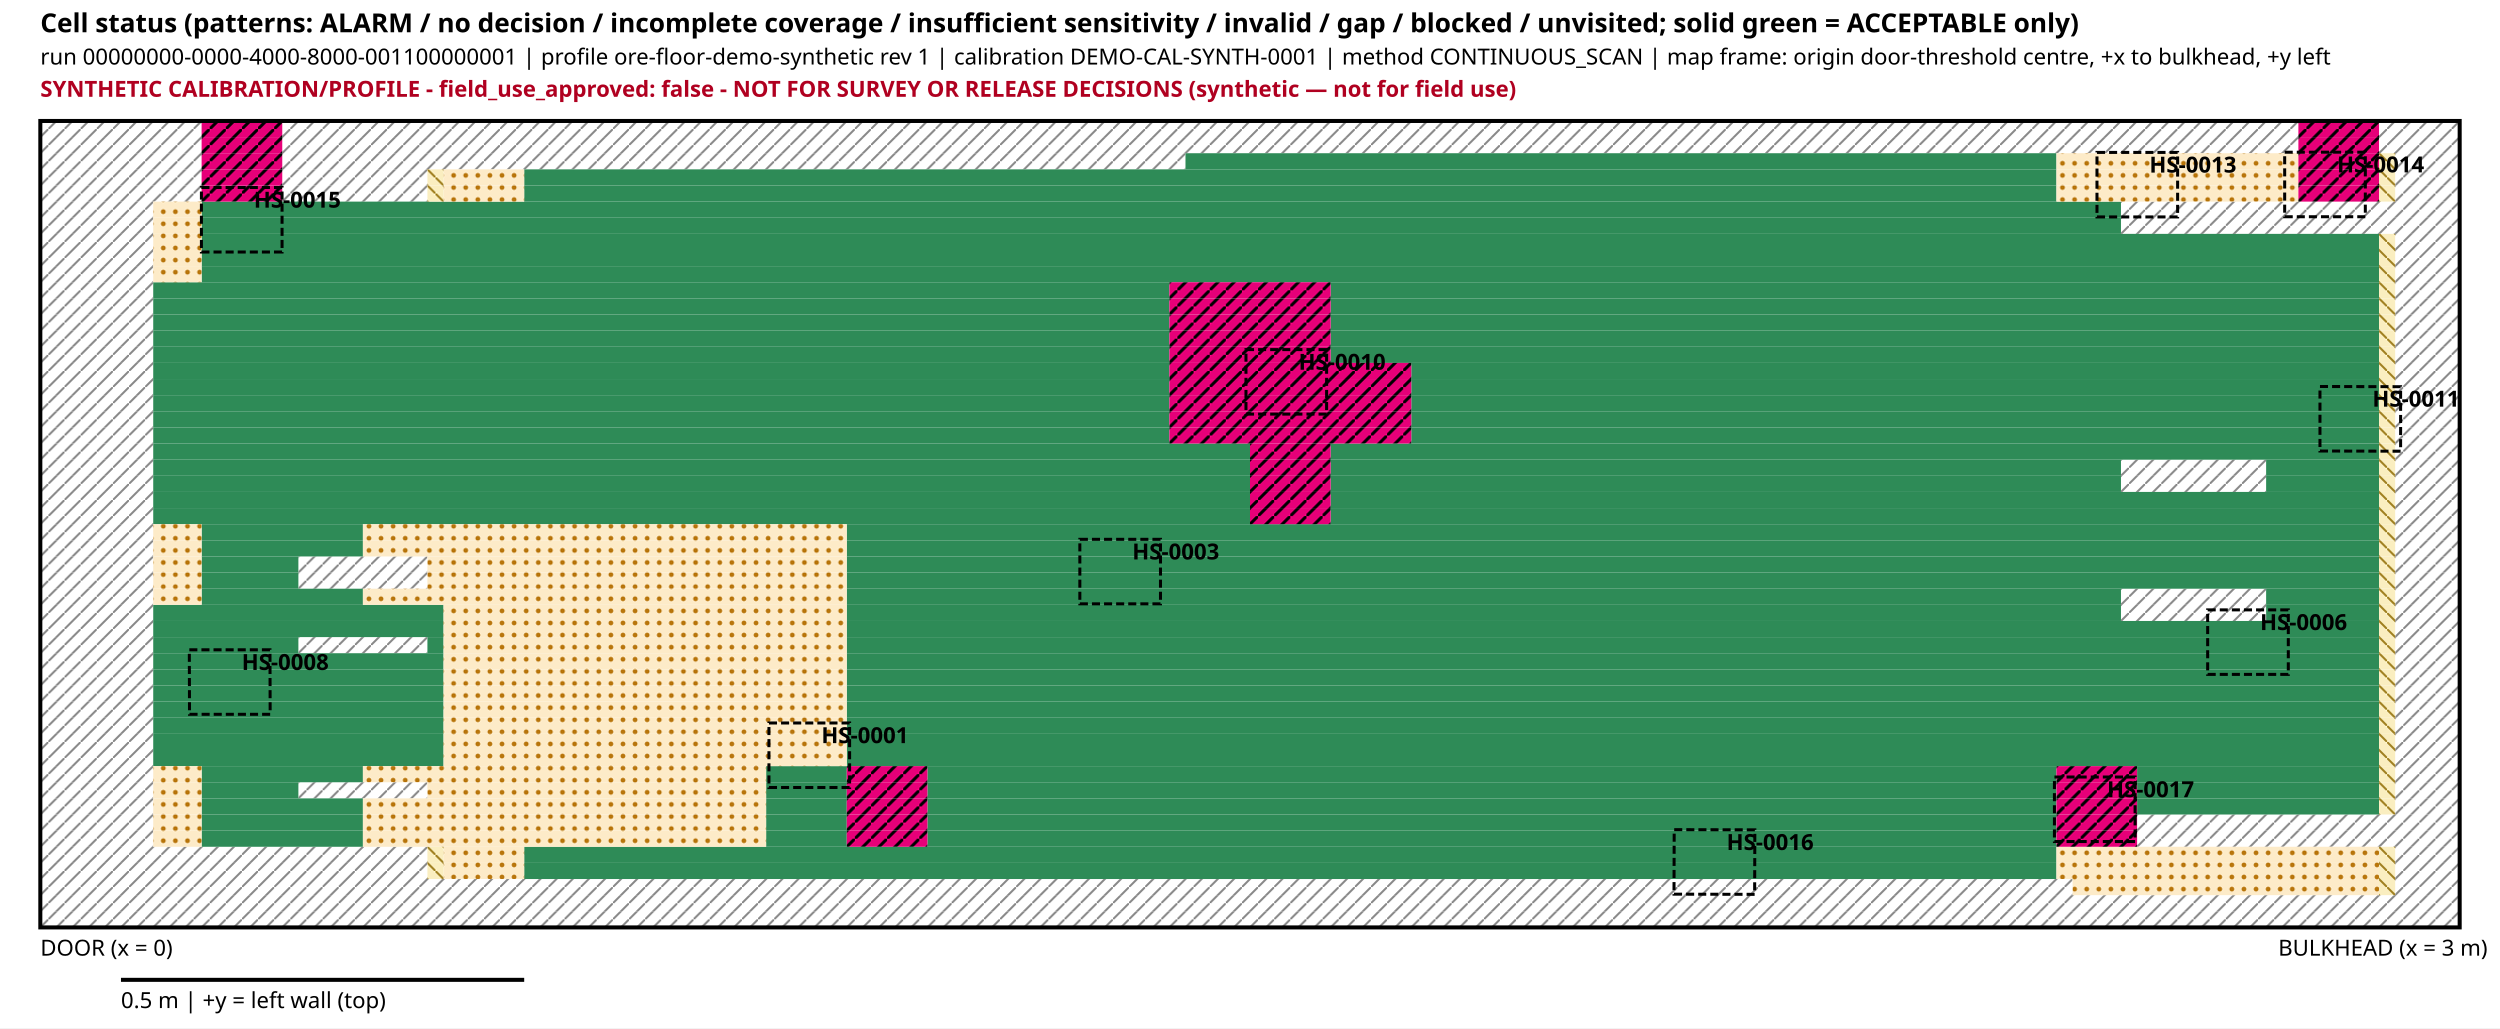
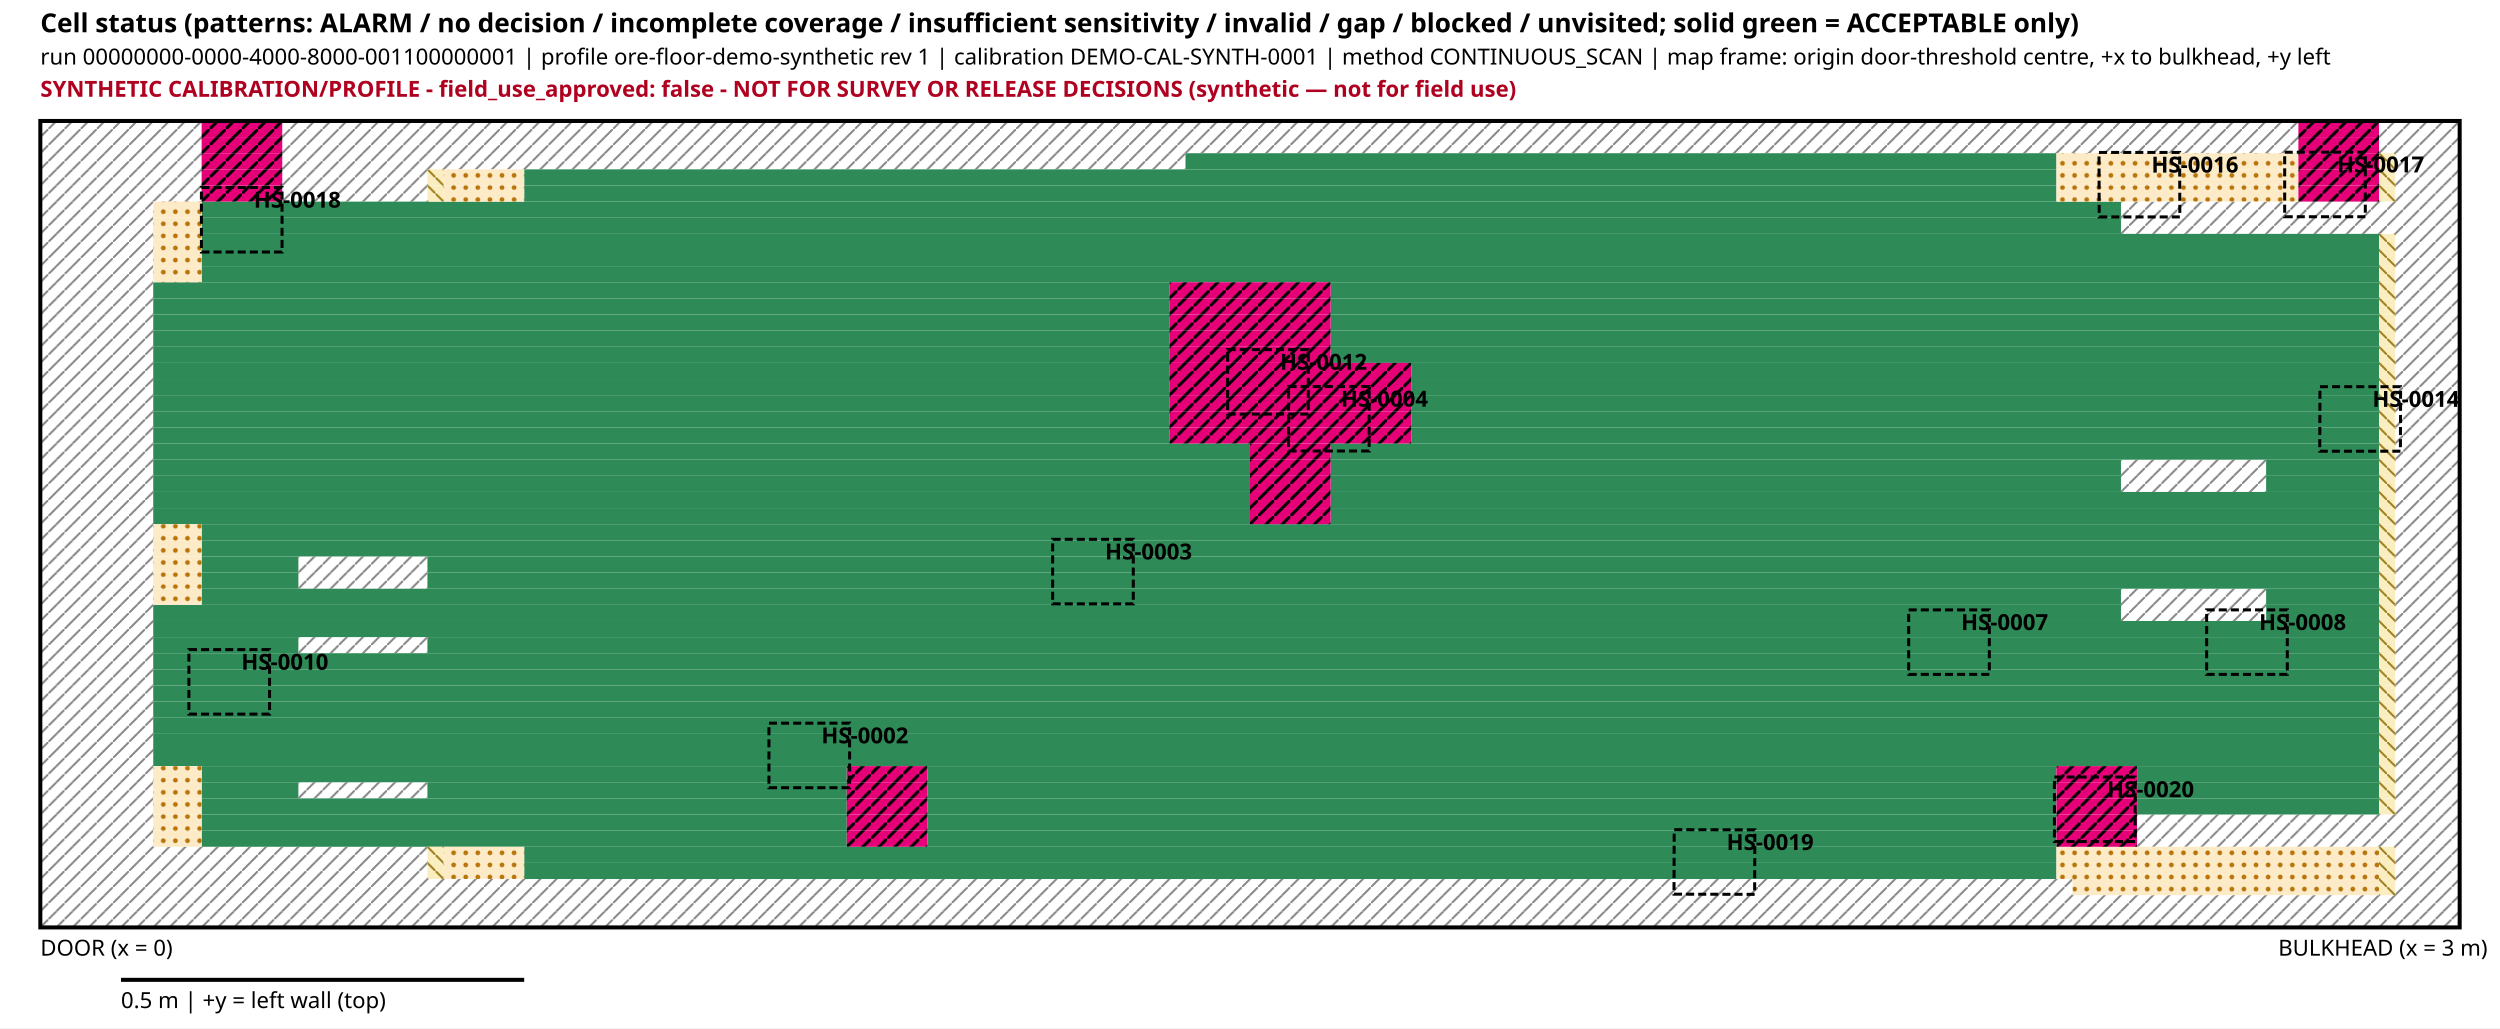
<svg xmlns="http://www.w3.org/2000/svg" width="1240" height="510" viewBox="0 0 1240 510" font-family="sans-serif" font-size="11">
  <defs>
    <pattern id="p-UNVISITED" width="8" height="8" patternUnits="userSpaceOnUse">
      <rect width="8" height="8" fill="#fff" />
      <path d="M0 8L8 0" stroke="#888" stroke-width="1" />
    </pattern>
    <pattern id="p-INVALID_DATA" width="8" height="8" patternUnits="userSpaceOnUse">
      <rect width="8" height="8" fill="#f6d5d5" />
      <path d="M0 0L8 8M0 8L8 0" stroke="#c83c3c" stroke-width="1" />
    </pattern>
    <pattern id="p-INSUFFICIENT_SENSITIVITY" width="6" height="6" patternUnits="userSpaceOnUse">
      <rect width="6" height="6" fill="#fdebc8" />
      <circle cx="3" cy="3" r="1.2" fill="#b9770e" />
    </pattern>
    <pattern id="p-BLOCKED" width="8" height="8" patternUnits="userSpaceOnUse">
      <rect width="8" height="8" fill="#e4dcf0" />
      <path d="M0 4H8" stroke="#785aa0" stroke-width="2" />
    </pattern>
    <pattern id="p-EXCLUDED" width="8" height="8" patternUnits="userSpaceOnUse">
      <rect width="8" height="8" fill="#5a5a5a" />
    </pattern>
    <pattern id="p-ACCEPTABLE" width="8" height="8" patternUnits="userSpaceOnUse">
      <rect width="8" height="8" fill="#2e8b57" />
    </pattern>
    <pattern id="p-NO_DECISION" width="8" height="8" patternUnits="userSpaceOnUse">
      <rect width="8" height="8" fill="#e6e6f2" />
      <path d="M0 4H8M4 0V8" stroke="#6a6aa0" stroke-width="1" />
    </pattern>
    <pattern id="p-INCOMPLETE_COVERAGE" width="8" height="8" patternUnits="userSpaceOnUse">
      <rect width="8" height="8" fill="#faeec0" />
      <path d="M0 0L8 8" stroke="#a08020" stroke-width="1" />
    </pattern>
    <pattern id="p-ALARM" width="8" height="8" patternUnits="userSpaceOnUse">
      <rect width="8" height="8" fill="#e60078" />
      <path d="M0 8L8 0" stroke="#000" stroke-width="1.5" />
    </pattern>
    <pattern id="p-ACQUISITION_GAP" width="8" height="8" patternUnits="userSpaceOnUse">
      <rect width="8" height="8" fill="#ddd" />
      <circle cx="4" cy="4" r="2" fill="#666" />
    </pattern>
  </defs>
  <rect width="1240" height="510" fill="#fff" />
  <text x="20" y="16" font-size="13" font-weight="bold">Cell status (patterns: ALARM / no decision / incomplete coverage / insufficient sensitivity / invalid / gap / blocked / unvisited; solid green = ACCEPTABLE only)</text>
  <text x="20" y="32">run 00000000-0000-4000-8000-001100000001 | profile ore-floor-demo-synthetic rev 1 | calibration DEMO-CAL-SYNTH-0001 | method CONTINUOUS_SCAN | map frame: origin door-threshold centre, +x to bulkhead, +y left</text>
  <text x="20" y="48" fill="#b00020" font-weight="bold">SYNTHETIC CALIBRATION/PROFILE - field_use_approved: false - NOT FOR SURVEY OR RELEASE DECISIONS (synthetic — not for field use)</text>
  <rect x="20.0" y="452.0" width="1200.0" height="8.0" fill="url(#p-UNVISITED)" />
  <rect x="20.0" y="444.0" width="1200.0" height="8.0" fill="url(#p-UNVISITED)" />
  <rect x="20.0" y="436.0" width="1008.0" height="8.0" fill="url(#p-UNVISITED)" />
  <rect x="1188.0" y="436.0" width="32.0" height="8.0" fill="url(#p-UNVISITED)" />
  <rect x="20.0" y="428.0" width="192.0" height="8.0" fill="url(#p-UNVISITED)" />
  <rect x="1188.0" y="428.0" width="32.0" height="8.0" fill="url(#p-UNVISITED)" />
  <rect x="20.0" y="420.0" width="192.0" height="8.0" fill="url(#p-UNVISITED)" />
  <rect x="1188.0" y="420.0" width="32.0" height="8.0" fill="url(#p-UNVISITED)" />
  <rect x="20.0" y="412.0" width="56.0" height="8.0" fill="url(#p-UNVISITED)" />
  <rect x="1060.0" y="412.0" width="160.0" height="8.0" fill="url(#p-UNVISITED)" />
  <rect x="20.0" y="404.0" width="56.0" height="8.0" fill="url(#p-UNVISITED)" />
  <rect x="1060.0" y="404.0" width="160.0" height="8.0" fill="url(#p-UNVISITED)" />
  <rect x="20.0" y="396.0" width="56.0" height="8.0" fill="url(#p-UNVISITED)" />
  <rect x="1188.0" y="396.0" width="32.0" height="8.0" fill="url(#p-UNVISITED)" />
  <rect x="20.0" y="388.0" width="56.0" height="8.0" fill="url(#p-UNVISITED)" />
  <rect x="148.0" y="388.0" width="64.0" height="8.0" fill="url(#p-UNVISITED)" />
  <rect x="1188.0" y="388.0" width="32.0" height="8.0" fill="url(#p-UNVISITED)" />
  <rect x="20.0" y="380.0" width="56.0" height="8.0" fill="url(#p-UNVISITED)" />
  <rect x="1188.0" y="380.0" width="32.0" height="8.0" fill="url(#p-UNVISITED)" />
  <rect x="20.0" y="372.0" width="56.0" height="8.0" fill="url(#p-UNVISITED)" />
  <rect x="1188.0" y="372.0" width="32.0" height="8.0" fill="url(#p-UNVISITED)" />
  <rect x="20.0" y="364.0" width="56.0" height="8.0" fill="url(#p-UNVISITED)" />
  <rect x="1188.0" y="364.0" width="32.0" height="8.0" fill="url(#p-UNVISITED)" />
  <rect x="20.0" y="356.0" width="56.0" height="8.0" fill="url(#p-UNVISITED)" />
  <rect x="1188.0" y="356.0" width="32.0" height="8.0" fill="url(#p-UNVISITED)" />
  <rect x="20.0" y="348.0" width="56.0" height="8.0" fill="url(#p-UNVISITED)" />
  <rect x="1188.0" y="348.0" width="32.0" height="8.0" fill="url(#p-UNVISITED)" />
  <rect x="20.0" y="340.0" width="56.0" height="8.0" fill="url(#p-UNVISITED)" />
  <rect x="1188.0" y="340.0" width="32.0" height="8.0" fill="url(#p-UNVISITED)" />
  <rect x="20.0" y="332.0" width="56.0" height="8.0" fill="url(#p-UNVISITED)" />
  <rect x="1188.0" y="332.0" width="32.0" height="8.0" fill="url(#p-UNVISITED)" />
  <rect x="20.0" y="324.0" width="56.0" height="8.0" fill="url(#p-UNVISITED)" />
  <rect x="1188.0" y="324.0" width="32.0" height="8.0" fill="url(#p-UNVISITED)" />
  <rect x="20.0" y="316.0" width="56.0" height="8.0" fill="url(#p-UNVISITED)" />
  <rect x="148.0" y="316.0" width="64.0" height="8.0" fill="url(#p-UNVISITED)" />
  <rect x="1188.0" y="316.0" width="32.0" height="8.0" fill="url(#p-UNVISITED)" />
  <rect x="20.0" y="308.0" width="56.0" height="8.0" fill="url(#p-UNVISITED)" />
  <rect x="1188.0" y="308.0" width="32.0" height="8.0" fill="url(#p-UNVISITED)" />
  <rect x="20.0" y="300.0" width="56.0" height="8.0" fill="url(#p-UNVISITED)" />
  <rect x="1052.0" y="300.0" width="72.0" height="8.0" fill="url(#p-UNVISITED)" />
  <rect x="1188.0" y="300.0" width="32.0" height="8.0" fill="url(#p-UNVISITED)" />
  <rect x="20.0" y="292.0" width="56.0" height="8.0" fill="url(#p-UNVISITED)" />
  <rect x="1052.0" y="292.0" width="72.0" height="8.0" fill="url(#p-UNVISITED)" />
  <rect x="1188.0" y="292.0" width="32.0" height="8.0" fill="url(#p-UNVISITED)" />
  <rect x="20.0" y="284.0" width="56.0" height="8.0" fill="url(#p-UNVISITED)" />
  <rect x="148.0" y="284.0" width="64.0" height="8.0" fill="url(#p-UNVISITED)" />
  <rect x="1188.0" y="284.0" width="32.0" height="8.0" fill="url(#p-UNVISITED)" />
  <rect x="20.0" y="276.0" width="56.0" height="8.0" fill="url(#p-UNVISITED)" />
  <rect x="148.0" y="276.0" width="64.0" height="8.0" fill="url(#p-UNVISITED)" />
  <rect x="1188.0" y="276.0" width="32.0" height="8.0" fill="url(#p-UNVISITED)" />
  <rect x="20.0" y="268.0" width="56.0" height="8.0" fill="url(#p-UNVISITED)" />
  <rect x="1188.0" y="268.0" width="32.0" height="8.0" fill="url(#p-UNVISITED)" />
  <rect x="20.0" y="260.0" width="56.0" height="8.0" fill="url(#p-UNVISITED)" />
  <rect x="1188.0" y="260.0" width="32.0" height="8.0" fill="url(#p-UNVISITED)" />
  <rect x="20.0" y="252.0" width="56.0" height="8.0" fill="url(#p-UNVISITED)" />
  <rect x="1188.0" y="252.0" width="32.0" height="8.0" fill="url(#p-UNVISITED)" />
  <rect x="20.0" y="244.0" width="56.0" height="8.0" fill="url(#p-UNVISITED)" />
  <rect x="1188.0" y="244.0" width="32.0" height="8.0" fill="url(#p-UNVISITED)" />
  <rect x="20.0" y="236.0" width="56.0" height="8.0" fill="url(#p-UNVISITED)" />
  <rect x="1052.0" y="236.0" width="72.0" height="8.0" fill="url(#p-UNVISITED)" />
  <rect x="1188.0" y="236.0" width="32.0" height="8.0" fill="url(#p-UNVISITED)" />
  <rect x="20.0" y="228.0" width="56.0" height="8.0" fill="url(#p-UNVISITED)" />
  <rect x="1052.0" y="228.0" width="72.0" height="8.0" fill="url(#p-UNVISITED)" />
  <rect x="1188.0" y="228.0" width="32.0" height="8.0" fill="url(#p-UNVISITED)" />
  <rect x="20.0" y="220.0" width="56.0" height="8.0" fill="url(#p-UNVISITED)" />
  <rect x="1188.0" y="220.0" width="32.0" height="8.0" fill="url(#p-UNVISITED)" />
  <rect x="20.0" y="212.0" width="56.0" height="8.0" fill="url(#p-UNVISITED)" />
  <rect x="1188.0" y="212.0" width="32.0" height="8.0" fill="url(#p-UNVISITED)" />
  <rect x="20.0" y="204.0" width="56.0" height="8.0" fill="url(#p-UNVISITED)" />
  <rect x="1188.0" y="204.0" width="32.0" height="8.0" fill="url(#p-UNVISITED)" />
  <rect x="20.0" y="196.0" width="56.0" height="8.0" fill="url(#p-UNVISITED)" />
  <rect x="1188.0" y="196.0" width="32.0" height="8.0" fill="url(#p-UNVISITED)" />
  <rect x="20.0" y="188.0" width="56.0" height="8.0" fill="url(#p-UNVISITED)" />
  <rect x="1188.0" y="188.0" width="32.0" height="8.0" fill="url(#p-UNVISITED)" />
  <rect x="20.0" y="180.0" width="56.0" height="8.0" fill="url(#p-UNVISITED)" />
  <rect x="1188.0" y="180.0" width="32.0" height="8.0" fill="url(#p-UNVISITED)" />
  <rect x="20.0" y="172.0" width="56.0" height="8.0" fill="url(#p-UNVISITED)" />
  <rect x="1188.0" y="172.0" width="32.0" height="8.0" fill="url(#p-UNVISITED)" />
  <rect x="20.0" y="164.0" width="56.0" height="8.0" fill="url(#p-UNVISITED)" />
  <rect x="1188.0" y="164.0" width="32.0" height="8.0" fill="url(#p-UNVISITED)" />
  <rect x="20.0" y="156.0" width="56.0" height="8.0" fill="url(#p-UNVISITED)" />
  <rect x="1188.0" y="156.0" width="32.0" height="8.0" fill="url(#p-UNVISITED)" />
  <rect x="20.0" y="148.0" width="56.0" height="8.0" fill="url(#p-UNVISITED)" />
  <rect x="1188.0" y="148.0" width="32.0" height="8.0" fill="url(#p-UNVISITED)" />
  <rect x="20.0" y="140.0" width="56.0" height="8.0" fill="url(#p-UNVISITED)" />
  <rect x="1188.0" y="140.0" width="32.0" height="8.0" fill="url(#p-UNVISITED)" />
  <rect x="20.0" y="132.0" width="56.0" height="8.0" fill="url(#p-UNVISITED)" />
  <rect x="1188.0" y="132.0" width="32.0" height="8.0" fill="url(#p-UNVISITED)" />
  <rect x="20.0" y="124.0" width="56.0" height="8.0" fill="url(#p-UNVISITED)" />
  <rect x="1188.0" y="124.0" width="32.0" height="8.0" fill="url(#p-UNVISITED)" />
  <rect x="20.0" y="116.0" width="56.0" height="8.0" fill="url(#p-UNVISITED)" />
  <rect x="1188.0" y="116.0" width="32.0" height="8.0" fill="url(#p-UNVISITED)" />
  <rect x="20.0" y="108.0" width="56.0" height="8.0" fill="url(#p-UNVISITED)" />
  <rect x="1052.0" y="108.0" width="168.0" height="8.0" fill="url(#p-UNVISITED)" />
  <rect x="20.0" y="100.0" width="56.0" height="8.0" fill="url(#p-UNVISITED)" />
  <rect x="1052.0" y="100.0" width="168.0" height="8.0" fill="url(#p-UNVISITED)" />
  <rect x="20.0" y="92.0" width="80.0" height="8.0" fill="url(#p-UNVISITED)" />
  <rect x="140.0" y="92.0" width="72.0" height="8.0" fill="url(#p-UNVISITED)" />
  <rect x="1188.0" y="92.0" width="32.0" height="8.0" fill="url(#p-UNVISITED)" />
  <rect x="20.0" y="84.0" width="80.0" height="8.0" fill="url(#p-UNVISITED)" />
  <rect x="140.0" y="84.0" width="72.0" height="8.0" fill="url(#p-UNVISITED)" />
  <rect x="1188.0" y="84.0" width="32.0" height="8.0" fill="url(#p-UNVISITED)" />
  <rect x="20.0" y="76.0" width="80.0" height="8.0" fill="url(#p-UNVISITED)" />
  <rect x="140.0" y="76.0" width="448.0" height="8.0" fill="url(#p-UNVISITED)" />
  <rect x="1188.0" y="76.0" width="32.0" height="8.0" fill="url(#p-UNVISITED)" />
  <rect x="20.0" y="68.0" width="80.0" height="8.0" fill="url(#p-UNVISITED)" />
  <rect x="140.0" y="68.0" width="1000.0" height="8.0" fill="url(#p-UNVISITED)" />
  <rect x="1180.0" y="68.0" width="40.0" height="8.0" fill="url(#p-UNVISITED)" />
  <rect x="20.0" y="60.0" width="80.0" height="8.0" fill="url(#p-UNVISITED)" />
  <rect x="140.0" y="60.0" width="1000.0" height="8.0" fill="url(#p-UNVISITED)" />
  <rect x="1180.0" y="60.0" width="40.0" height="8.0" fill="url(#p-UNVISITED)" />
  <rect x="260.0" y="428.0" width="760.0" height="8.0" fill="url(#p-ACCEPTABLE)" />
  <rect x="260.0" y="420.0" width="760.0" height="8.0" fill="url(#p-ACCEPTABLE)" />
-   <rect x="100.0" y="412.0" width="80.0" height="8.0" fill="url(#p-ACCEPTABLE)" />
-   <rect x="380.0" y="412.0" width="40.0" height="8.0" fill="url(#p-ACCEPTABLE)" />
+   <rect x="100.0" y="412.0" width="320.0" height="8.0" fill="url(#p-ACCEPTABLE)" />
  <rect x="460.0" y="412.0" width="560.0" height="8.0" fill="url(#p-ACCEPTABLE)" />
-   <rect x="100.0" y="404.0" width="80.0" height="8.0" fill="url(#p-ACCEPTABLE)" />
-   <rect x="380.0" y="404.0" width="40.0" height="8.0" fill="url(#p-ACCEPTABLE)" />
+   <rect x="100.0" y="404.0" width="320.0" height="8.0" fill="url(#p-ACCEPTABLE)" />
  <rect x="460.0" y="404.0" width="560.0" height="8.0" fill="url(#p-ACCEPTABLE)" />
-   <rect x="100.0" y="396.0" width="80.0" height="8.0" fill="url(#p-ACCEPTABLE)" />
-   <rect x="380.0" y="396.0" width="40.0" height="8.0" fill="url(#p-ACCEPTABLE)" />
+   <rect x="100.0" y="396.0" width="320.0" height="8.0" fill="url(#p-ACCEPTABLE)" />
  <rect x="460.0" y="396.0" width="560.0" height="8.0" fill="url(#p-ACCEPTABLE)" />
  <rect x="1060.0" y="396.0" width="120.0" height="8.0" fill="url(#p-ACCEPTABLE)" />
  <rect x="100.0" y="388.0" width="48.0" height="8.0" fill="url(#p-ACCEPTABLE)" />
-   <rect x="380.0" y="388.0" width="40.0" height="8.0" fill="url(#p-ACCEPTABLE)" />
+   <rect x="212.0" y="388.0" width="208.0" height="8.0" fill="url(#p-ACCEPTABLE)" />
  <rect x="460.0" y="388.0" width="560.0" height="8.0" fill="url(#p-ACCEPTABLE)" />
  <rect x="1060.0" y="388.0" width="120.0" height="8.0" fill="url(#p-ACCEPTABLE)" />
-   <rect x="100.0" y="380.0" width="80.0" height="8.0" fill="url(#p-ACCEPTABLE)" />
-   <rect x="380.0" y="380.0" width="40.0" height="8.0" fill="url(#p-ACCEPTABLE)" />
+   <rect x="100.0" y="380.0" width="320.0" height="8.0" fill="url(#p-ACCEPTABLE)" />
  <rect x="460.0" y="380.0" width="560.0" height="8.0" fill="url(#p-ACCEPTABLE)" />
  <rect x="1060.0" y="380.0" width="120.0" height="8.0" fill="url(#p-ACCEPTABLE)" />
-   <rect x="76.0" y="372.0" width="144.0" height="8.0" fill="url(#p-ACCEPTABLE)" />
-   <rect x="420.0" y="372.0" width="760.0" height="8.0" fill="url(#p-ACCEPTABLE)" />
-   <rect x="76.0" y="364.0" width="144.0" height="8.0" fill="url(#p-ACCEPTABLE)" />
-   <rect x="420.0" y="364.0" width="760.0" height="8.0" fill="url(#p-ACCEPTABLE)" />
-   <rect x="76.0" y="356.0" width="144.0" height="8.0" fill="url(#p-ACCEPTABLE)" />
-   <rect x="420.0" y="356.0" width="760.0" height="8.0" fill="url(#p-ACCEPTABLE)" />
-   <rect x="76.0" y="348.0" width="144.0" height="8.0" fill="url(#p-ACCEPTABLE)" />
-   <rect x="420.0" y="348.0" width="760.0" height="8.0" fill="url(#p-ACCEPTABLE)" />
-   <rect x="76.0" y="340.0" width="144.0" height="8.0" fill="url(#p-ACCEPTABLE)" />
-   <rect x="420.0" y="340.0" width="760.0" height="8.0" fill="url(#p-ACCEPTABLE)" />
-   <rect x="76.0" y="332.0" width="144.0" height="8.0" fill="url(#p-ACCEPTABLE)" />
-   <rect x="420.0" y="332.0" width="760.0" height="8.0" fill="url(#p-ACCEPTABLE)" />
-   <rect x="76.0" y="324.0" width="144.0" height="8.0" fill="url(#p-ACCEPTABLE)" />
-   <rect x="420.0" y="324.0" width="760.0" height="8.0" fill="url(#p-ACCEPTABLE)" />
+   <rect x="76.0" y="372.0" width="1104.0" height="8.0" fill="url(#p-ACCEPTABLE)" />
+   <rect x="76.0" y="364.0" width="1104.0" height="8.0" fill="url(#p-ACCEPTABLE)" />
+   <rect x="76.0" y="356.0" width="1104.0" height="8.0" fill="url(#p-ACCEPTABLE)" />
+   <rect x="76.0" y="348.0" width="1104.0" height="8.0" fill="url(#p-ACCEPTABLE)" />
+   <rect x="76.0" y="340.0" width="1104.0" height="8.0" fill="url(#p-ACCEPTABLE)" />
+   <rect x="76.0" y="332.0" width="1104.0" height="8.0" fill="url(#p-ACCEPTABLE)" />
+   <rect x="76.0" y="324.0" width="1104.0" height="8.0" fill="url(#p-ACCEPTABLE)" />
  <rect x="76.0" y="316.0" width="72.0" height="8.0" fill="url(#p-ACCEPTABLE)" />
-   <rect x="212.0" y="316.0" width="8.0" height="8.0" fill="url(#p-ACCEPTABLE)" />
-   <rect x="420.0" y="316.0" width="760.0" height="8.0" fill="url(#p-ACCEPTABLE)" />
-   <rect x="76.0" y="308.0" width="144.0" height="8.0" fill="url(#p-ACCEPTABLE)" />
-   <rect x="420.0" y="308.0" width="760.0" height="8.0" fill="url(#p-ACCEPTABLE)" />
-   <rect x="76.0" y="300.0" width="144.0" height="8.0" fill="url(#p-ACCEPTABLE)" />
-   <rect x="420.0" y="300.0" width="632.0" height="8.0" fill="url(#p-ACCEPTABLE)" />
+   <rect x="212.0" y="316.0" width="968.0" height="8.0" fill="url(#p-ACCEPTABLE)" />
+   <rect x="76.0" y="308.0" width="1104.0" height="8.0" fill="url(#p-ACCEPTABLE)" />
+   <rect x="76.0" y="300.0" width="976.0" height="8.0" fill="url(#p-ACCEPTABLE)" />
  <rect x="1124.0" y="300.0" width="56.0" height="8.0" fill="url(#p-ACCEPTABLE)" />
-   <rect x="100.0" y="292.0" width="80.0" height="8.0" fill="url(#p-ACCEPTABLE)" />
-   <rect x="420.0" y="292.0" width="632.0" height="8.0" fill="url(#p-ACCEPTABLE)" />
+   <rect x="100.0" y="292.0" width="952.0" height="8.0" fill="url(#p-ACCEPTABLE)" />
  <rect x="1124.0" y="292.0" width="56.0" height="8.0" fill="url(#p-ACCEPTABLE)" />
  <rect x="100.0" y="284.0" width="48.0" height="8.0" fill="url(#p-ACCEPTABLE)" />
-   <rect x="420.0" y="284.0" width="760.0" height="8.0" fill="url(#p-ACCEPTABLE)" />
+   <rect x="212.0" y="284.0" width="968.0" height="8.0" fill="url(#p-ACCEPTABLE)" />
  <rect x="100.0" y="276.0" width="48.0" height="8.0" fill="url(#p-ACCEPTABLE)" />
-   <rect x="420.0" y="276.0" width="760.0" height="8.0" fill="url(#p-ACCEPTABLE)" />
-   <rect x="100.0" y="268.0" width="80.0" height="8.0" fill="url(#p-ACCEPTABLE)" />
-   <rect x="420.0" y="268.0" width="760.0" height="8.0" fill="url(#p-ACCEPTABLE)" />
-   <rect x="100.0" y="260.0" width="80.0" height="8.0" fill="url(#p-ACCEPTABLE)" />
-   <rect x="420.0" y="260.0" width="760.0" height="8.0" fill="url(#p-ACCEPTABLE)" />
+   <rect x="212.0" y="276.0" width="968.0" height="8.0" fill="url(#p-ACCEPTABLE)" />
+   <rect x="100.0" y="268.0" width="1080.0" height="8.0" fill="url(#p-ACCEPTABLE)" />
+   <rect x="100.0" y="260.0" width="1080.0" height="8.0" fill="url(#p-ACCEPTABLE)" />
  <rect x="76.0" y="252.0" width="544.0" height="8.0" fill="url(#p-ACCEPTABLE)" />
  <rect x="660.0" y="252.0" width="520.0" height="8.0" fill="url(#p-ACCEPTABLE)" />
  <rect x="76.0" y="244.0" width="544.0" height="8.0" fill="url(#p-ACCEPTABLE)" />
  <rect x="660.0" y="244.0" width="520.0" height="8.0" fill="url(#p-ACCEPTABLE)" />
  <rect x="76.0" y="236.0" width="544.0" height="8.0" fill="url(#p-ACCEPTABLE)" />
  <rect x="660.0" y="236.0" width="392.0" height="8.0" fill="url(#p-ACCEPTABLE)" />
  <rect x="1124.0" y="236.0" width="56.0" height="8.0" fill="url(#p-ACCEPTABLE)" />
  <rect x="76.0" y="228.0" width="544.0" height="8.0" fill="url(#p-ACCEPTABLE)" />
  <rect x="660.0" y="228.0" width="392.0" height="8.0" fill="url(#p-ACCEPTABLE)" />
  <rect x="1124.0" y="228.0" width="56.0" height="8.0" fill="url(#p-ACCEPTABLE)" />
  <rect x="76.0" y="220.0" width="544.0" height="8.0" fill="url(#p-ACCEPTABLE)" />
  <rect x="660.0" y="220.0" width="520.0" height="8.0" fill="url(#p-ACCEPTABLE)" />
  <rect x="76.0" y="212.0" width="504.0" height="8.0" fill="url(#p-ACCEPTABLE)" />
  <rect x="700.0" y="212.0" width="480.0" height="8.0" fill="url(#p-ACCEPTABLE)" />
  <rect x="76.0" y="204.0" width="504.0" height="8.0" fill="url(#p-ACCEPTABLE)" />
  <rect x="700.0" y="204.0" width="480.0" height="8.0" fill="url(#p-ACCEPTABLE)" />
  <rect x="76.0" y="196.0" width="504.0" height="8.0" fill="url(#p-ACCEPTABLE)" />
  <rect x="700.0" y="196.0" width="480.0" height="8.0" fill="url(#p-ACCEPTABLE)" />
  <rect x="76.0" y="188.0" width="504.0" height="8.0" fill="url(#p-ACCEPTABLE)" />
  <rect x="700.0" y="188.0" width="480.0" height="8.0" fill="url(#p-ACCEPTABLE)" />
  <rect x="76.0" y="180.0" width="504.0" height="8.0" fill="url(#p-ACCEPTABLE)" />
  <rect x="700.0" y="180.0" width="480.0" height="8.0" fill="url(#p-ACCEPTABLE)" />
  <rect x="76.0" y="172.0" width="504.0" height="8.0" fill="url(#p-ACCEPTABLE)" />
  <rect x="660.0" y="172.0" width="520.0" height="8.0" fill="url(#p-ACCEPTABLE)" />
  <rect x="76.0" y="164.0" width="504.0" height="8.0" fill="url(#p-ACCEPTABLE)" />
  <rect x="660.0" y="164.0" width="520.0" height="8.0" fill="url(#p-ACCEPTABLE)" />
  <rect x="76.0" y="156.0" width="504.0" height="8.0" fill="url(#p-ACCEPTABLE)" />
  <rect x="660.0" y="156.0" width="520.0" height="8.0" fill="url(#p-ACCEPTABLE)" />
  <rect x="76.0" y="148.0" width="504.0" height="8.0" fill="url(#p-ACCEPTABLE)" />
  <rect x="660.0" y="148.0" width="520.0" height="8.0" fill="url(#p-ACCEPTABLE)" />
  <rect x="76.0" y="140.0" width="504.0" height="8.0" fill="url(#p-ACCEPTABLE)" />
  <rect x="660.0" y="140.0" width="520.0" height="8.0" fill="url(#p-ACCEPTABLE)" />
  <rect x="100.0" y="132.0" width="1080.0" height="8.0" fill="url(#p-ACCEPTABLE)" />
  <rect x="100.0" y="124.0" width="1080.0" height="8.0" fill="url(#p-ACCEPTABLE)" />
  <rect x="100.0" y="116.0" width="1080.0" height="8.0" fill="url(#p-ACCEPTABLE)" />
  <rect x="100.0" y="108.0" width="952.0" height="8.0" fill="url(#p-ACCEPTABLE)" />
  <rect x="100.0" y="100.0" width="952.0" height="8.0" fill="url(#p-ACCEPTABLE)" />
  <rect x="260.0" y="92.0" width="760.0" height="8.0" fill="url(#p-ACCEPTABLE)" />
  <rect x="260.0" y="84.0" width="760.0" height="8.0" fill="url(#p-ACCEPTABLE)" />
  <rect x="588.0" y="76.0" width="432.0" height="8.0" fill="url(#p-ACCEPTABLE)" />
  <rect x="1028.0" y="436.0" width="152.0" height="8.0" fill="url(#p-INSUFFICIENT_SENSITIVITY)" />
  <rect x="220.0" y="428.0" width="40.0" height="8.0" fill="url(#p-INSUFFICIENT_SENSITIVITY)" />
  <rect x="1020.0" y="428.0" width="160.0" height="8.0" fill="url(#p-INSUFFICIENT_SENSITIVITY)" />
  <rect x="220.0" y="420.0" width="40.0" height="8.0" fill="url(#p-INSUFFICIENT_SENSITIVITY)" />
  <rect x="1020.0" y="420.0" width="160.0" height="8.0" fill="url(#p-INSUFFICIENT_SENSITIVITY)" />
  <rect x="76.0" y="412.0" width="24.0" height="8.0" fill="url(#p-INSUFFICIENT_SENSITIVITY)" />
-   <rect x="180.0" y="412.0" width="200.0" height="8.0" fill="url(#p-INSUFFICIENT_SENSITIVITY)" />
  <rect x="76.0" y="404.0" width="24.0" height="8.0" fill="url(#p-INSUFFICIENT_SENSITIVITY)" />
-   <rect x="180.0" y="404.0" width="200.0" height="8.0" fill="url(#p-INSUFFICIENT_SENSITIVITY)" />
  <rect x="76.0" y="396.0" width="24.0" height="8.0" fill="url(#p-INSUFFICIENT_SENSITIVITY)" />
-   <rect x="180.0" y="396.0" width="200.0" height="8.0" fill="url(#p-INSUFFICIENT_SENSITIVITY)" />
  <rect x="76.0" y="388.0" width="24.0" height="8.0" fill="url(#p-INSUFFICIENT_SENSITIVITY)" />
-   <rect x="212.0" y="388.0" width="168.0" height="8.0" fill="url(#p-INSUFFICIENT_SENSITIVITY)" />
  <rect x="76.0" y="380.0" width="24.0" height="8.0" fill="url(#p-INSUFFICIENT_SENSITIVITY)" />
-   <rect x="180.0" y="380.0" width="200.0" height="8.0" fill="url(#p-INSUFFICIENT_SENSITIVITY)" />
-   <rect x="220.0" y="372.0" width="200.0" height="8.0" fill="url(#p-INSUFFICIENT_SENSITIVITY)" />
-   <rect x="220.0" y="364.0" width="200.0" height="8.0" fill="url(#p-INSUFFICIENT_SENSITIVITY)" />
-   <rect x="220.0" y="356.0" width="200.0" height="8.0" fill="url(#p-INSUFFICIENT_SENSITIVITY)" />
-   <rect x="220.0" y="348.0" width="200.0" height="8.0" fill="url(#p-INSUFFICIENT_SENSITIVITY)" />
-   <rect x="220.0" y="340.0" width="200.0" height="8.0" fill="url(#p-INSUFFICIENT_SENSITIVITY)" />
-   <rect x="220.0" y="332.0" width="200.0" height="8.0" fill="url(#p-INSUFFICIENT_SENSITIVITY)" />
-   <rect x="220.0" y="324.0" width="200.0" height="8.0" fill="url(#p-INSUFFICIENT_SENSITIVITY)" />
-   <rect x="220.0" y="316.0" width="200.0" height="8.0" fill="url(#p-INSUFFICIENT_SENSITIVITY)" />
-   <rect x="220.0" y="308.0" width="200.0" height="8.0" fill="url(#p-INSUFFICIENT_SENSITIVITY)" />
-   <rect x="220.0" y="300.0" width="200.0" height="8.0" fill="url(#p-INSUFFICIENT_SENSITIVITY)" />
  <rect x="76.0" y="292.0" width="24.0" height="8.0" fill="url(#p-INSUFFICIENT_SENSITIVITY)" />
-   <rect x="180.0" y="292.0" width="240.0" height="8.0" fill="url(#p-INSUFFICIENT_SENSITIVITY)" />
  <rect x="76.0" y="284.0" width="24.0" height="8.0" fill="url(#p-INSUFFICIENT_SENSITIVITY)" />
-   <rect x="212.0" y="284.0" width="208.0" height="8.0" fill="url(#p-INSUFFICIENT_SENSITIVITY)" />
  <rect x="76.0" y="276.0" width="24.0" height="8.0" fill="url(#p-INSUFFICIENT_SENSITIVITY)" />
-   <rect x="212.0" y="276.0" width="208.0" height="8.0" fill="url(#p-INSUFFICIENT_SENSITIVITY)" />
  <rect x="76.0" y="268.0" width="24.0" height="8.0" fill="url(#p-INSUFFICIENT_SENSITIVITY)" />
-   <rect x="180.0" y="268.0" width="240.0" height="8.0" fill="url(#p-INSUFFICIENT_SENSITIVITY)" />
  <rect x="76.0" y="260.0" width="24.0" height="8.0" fill="url(#p-INSUFFICIENT_SENSITIVITY)" />
-   <rect x="180.0" y="260.0" width="240.0" height="8.0" fill="url(#p-INSUFFICIENT_SENSITIVITY)" />
  <rect x="76.0" y="132.0" width="24.0" height="8.0" fill="url(#p-INSUFFICIENT_SENSITIVITY)" />
  <rect x="76.0" y="124.0" width="24.0" height="8.0" fill="url(#p-INSUFFICIENT_SENSITIVITY)" />
  <rect x="76.0" y="116.0" width="24.0" height="8.0" fill="url(#p-INSUFFICIENT_SENSITIVITY)" />
  <rect x="76.0" y="108.0" width="24.0" height="8.0" fill="url(#p-INSUFFICIENT_SENSITIVITY)" />
  <rect x="76.0" y="100.0" width="24.0" height="8.0" fill="url(#p-INSUFFICIENT_SENSITIVITY)" />
  <rect x="220.0" y="92.0" width="40.0" height="8.0" fill="url(#p-INSUFFICIENT_SENSITIVITY)" />
  <rect x="1020.0" y="92.0" width="120.0" height="8.0" fill="url(#p-INSUFFICIENT_SENSITIVITY)" />
  <rect x="220.0" y="84.0" width="40.0" height="8.0" fill="url(#p-INSUFFICIENT_SENSITIVITY)" />
  <rect x="1020.0" y="84.0" width="120.0" height="8.0" fill="url(#p-INSUFFICIENT_SENSITIVITY)" />
  <rect x="1020.0" y="76.0" width="120.0" height="8.0" fill="url(#p-INSUFFICIENT_SENSITIVITY)" />
  <rect x="1180.0" y="436.0" width="8.0" height="8.0" fill="url(#p-INCOMPLETE_COVERAGE)" />
  <rect x="212.0" y="428.0" width="8.0" height="8.0" fill="url(#p-INCOMPLETE_COVERAGE)" />
  <rect x="1180.0" y="428.0" width="8.0" height="8.0" fill="url(#p-INCOMPLETE_COVERAGE)" />
  <rect x="212.0" y="420.0" width="8.0" height="8.0" fill="url(#p-INCOMPLETE_COVERAGE)" />
  <rect x="1180.0" y="420.0" width="8.0" height="8.0" fill="url(#p-INCOMPLETE_COVERAGE)" />
  <rect x="1180.0" y="396.0" width="8.0" height="8.0" fill="url(#p-INCOMPLETE_COVERAGE)" />
  <rect x="1180.0" y="388.0" width="8.0" height="8.0" fill="url(#p-INCOMPLETE_COVERAGE)" />
  <rect x="1180.0" y="380.0" width="8.0" height="8.0" fill="url(#p-INCOMPLETE_COVERAGE)" />
  <rect x="1180.0" y="372.0" width="8.0" height="8.0" fill="url(#p-INCOMPLETE_COVERAGE)" />
  <rect x="1180.0" y="364.0" width="8.0" height="8.0" fill="url(#p-INCOMPLETE_COVERAGE)" />
  <rect x="1180.0" y="356.0" width="8.0" height="8.0" fill="url(#p-INCOMPLETE_COVERAGE)" />
  <rect x="1180.0" y="348.0" width="8.0" height="8.0" fill="url(#p-INCOMPLETE_COVERAGE)" />
  <rect x="1180.0" y="340.0" width="8.0" height="8.0" fill="url(#p-INCOMPLETE_COVERAGE)" />
  <rect x="1180.0" y="332.0" width="8.0" height="8.0" fill="url(#p-INCOMPLETE_COVERAGE)" />
  <rect x="1180.0" y="324.0" width="8.0" height="8.0" fill="url(#p-INCOMPLETE_COVERAGE)" />
  <rect x="1180.0" y="316.0" width="8.0" height="8.0" fill="url(#p-INCOMPLETE_COVERAGE)" />
  <rect x="1180.0" y="308.0" width="8.0" height="8.0" fill="url(#p-INCOMPLETE_COVERAGE)" />
  <rect x="1180.0" y="300.0" width="8.0" height="8.0" fill="url(#p-INCOMPLETE_COVERAGE)" />
  <rect x="1180.0" y="292.0" width="8.0" height="8.0" fill="url(#p-INCOMPLETE_COVERAGE)" />
  <rect x="1180.0" y="284.0" width="8.0" height="8.0" fill="url(#p-INCOMPLETE_COVERAGE)" />
  <rect x="1180.0" y="276.0" width="8.0" height="8.0" fill="url(#p-INCOMPLETE_COVERAGE)" />
  <rect x="1180.0" y="268.0" width="8.0" height="8.0" fill="url(#p-INCOMPLETE_COVERAGE)" />
  <rect x="1180.0" y="260.0" width="8.0" height="8.0" fill="url(#p-INCOMPLETE_COVERAGE)" />
  <rect x="1180.0" y="252.0" width="8.0" height="8.0" fill="url(#p-INCOMPLETE_COVERAGE)" />
  <rect x="1180.0" y="244.0" width="8.0" height="8.0" fill="url(#p-INCOMPLETE_COVERAGE)" />
  <rect x="1180.0" y="236.0" width="8.0" height="8.0" fill="url(#p-INCOMPLETE_COVERAGE)" />
  <rect x="1180.0" y="228.0" width="8.0" height="8.0" fill="url(#p-INCOMPLETE_COVERAGE)" />
  <rect x="1180.0" y="220.0" width="8.0" height="8.0" fill="url(#p-INCOMPLETE_COVERAGE)" />
  <rect x="1180.0" y="212.0" width="8.0" height="8.0" fill="url(#p-INCOMPLETE_COVERAGE)" />
  <rect x="1180.0" y="204.0" width="8.0" height="8.0" fill="url(#p-INCOMPLETE_COVERAGE)" />
  <rect x="1180.0" y="196.0" width="8.0" height="8.0" fill="url(#p-INCOMPLETE_COVERAGE)" />
  <rect x="1180.0" y="188.0" width="8.0" height="8.0" fill="url(#p-INCOMPLETE_COVERAGE)" />
  <rect x="1180.0" y="180.0" width="8.0" height="8.0" fill="url(#p-INCOMPLETE_COVERAGE)" />
  <rect x="1180.0" y="172.0" width="8.0" height="8.0" fill="url(#p-INCOMPLETE_COVERAGE)" />
  <rect x="1180.0" y="164.0" width="8.0" height="8.0" fill="url(#p-INCOMPLETE_COVERAGE)" />
  <rect x="1180.0" y="156.0" width="8.0" height="8.0" fill="url(#p-INCOMPLETE_COVERAGE)" />
  <rect x="1180.0" y="148.0" width="8.0" height="8.0" fill="url(#p-INCOMPLETE_COVERAGE)" />
  <rect x="1180.0" y="140.0" width="8.0" height="8.0" fill="url(#p-INCOMPLETE_COVERAGE)" />
  <rect x="1180.0" y="132.0" width="8.0" height="8.0" fill="url(#p-INCOMPLETE_COVERAGE)" />
  <rect x="1180.0" y="124.0" width="8.0" height="8.0" fill="url(#p-INCOMPLETE_COVERAGE)" />
  <rect x="1180.0" y="116.0" width="8.0" height="8.0" fill="url(#p-INCOMPLETE_COVERAGE)" />
  <rect x="212.0" y="92.0" width="8.0" height="8.0" fill="url(#p-INCOMPLETE_COVERAGE)" />
  <rect x="1180.0" y="92.0" width="8.0" height="8.0" fill="url(#p-INCOMPLETE_COVERAGE)" />
  <rect x="212.0" y="84.0" width="8.0" height="8.0" fill="url(#p-INCOMPLETE_COVERAGE)" />
  <rect x="1180.0" y="84.0" width="8.0" height="8.0" fill="url(#p-INCOMPLETE_COVERAGE)" />
  <rect x="1180.0" y="76.0" width="8.0" height="8.0" fill="url(#p-INCOMPLETE_COVERAGE)" />
  <rect x="420.0" y="412.0" width="40.0" height="8.0" fill="url(#p-ALARM)" />
  <rect x="1020.0" y="412.0" width="40.0" height="8.0" fill="url(#p-ALARM)" />
  <rect x="420.0" y="404.0" width="40.0" height="8.0" fill="url(#p-ALARM)" />
  <rect x="1020.0" y="404.0" width="40.0" height="8.0" fill="url(#p-ALARM)" />
  <rect x="420.0" y="396.0" width="40.0" height="8.0" fill="url(#p-ALARM)" />
  <rect x="1020.0" y="396.0" width="40.0" height="8.0" fill="url(#p-ALARM)" />
  <rect x="420.0" y="388.0" width="40.0" height="8.0" fill="url(#p-ALARM)" />
  <rect x="1020.0" y="388.0" width="40.0" height="8.0" fill="url(#p-ALARM)" />
  <rect x="420.0" y="380.0" width="40.0" height="8.0" fill="url(#p-ALARM)" />
  <rect x="1020.0" y="380.0" width="40.0" height="8.0" fill="url(#p-ALARM)" />
  <rect x="620.0" y="252.0" width="40.0" height="8.0" fill="url(#p-ALARM)" />
  <rect x="620.0" y="244.0" width="40.0" height="8.0" fill="url(#p-ALARM)" />
  <rect x="620.0" y="236.0" width="40.0" height="8.0" fill="url(#p-ALARM)" />
  <rect x="620.0" y="228.0" width="40.0" height="8.0" fill="url(#p-ALARM)" />
  <rect x="620.0" y="220.0" width="40.0" height="8.0" fill="url(#p-ALARM)" />
  <rect x="580.0" y="212.0" width="120.0" height="8.0" fill="url(#p-ALARM)" />
  <rect x="580.0" y="204.0" width="120.0" height="8.0" fill="url(#p-ALARM)" />
  <rect x="580.0" y="196.0" width="120.0" height="8.0" fill="url(#p-ALARM)" />
  <rect x="580.0" y="188.0" width="120.0" height="8.0" fill="url(#p-ALARM)" />
  <rect x="580.0" y="180.0" width="120.0" height="8.0" fill="url(#p-ALARM)" />
  <rect x="580.0" y="172.0" width="80.0" height="8.0" fill="url(#p-ALARM)" />
  <rect x="580.0" y="164.0" width="80.0" height="8.0" fill="url(#p-ALARM)" />
  <rect x="580.0" y="156.0" width="80.0" height="8.0" fill="url(#p-ALARM)" />
  <rect x="580.0" y="148.0" width="80.0" height="8.0" fill="url(#p-ALARM)" />
  <rect x="580.0" y="140.0" width="80.0" height="8.0" fill="url(#p-ALARM)" />
  <rect x="100.0" y="92.0" width="40.0" height="8.0" fill="url(#p-ALARM)" />
  <rect x="1140.0" y="92.0" width="40.0" height="8.0" fill="url(#p-ALARM)" />
  <rect x="100.0" y="84.0" width="40.0" height="8.0" fill="url(#p-ALARM)" />
  <rect x="1140.0" y="84.0" width="40.0" height="8.0" fill="url(#p-ALARM)" />
  <rect x="100.0" y="76.0" width="40.0" height="8.0" fill="url(#p-ALARM)" />
  <rect x="1140.0" y="76.0" width="40.0" height="8.0" fill="url(#p-ALARM)" />
  <rect x="100.0" y="68.0" width="40.0" height="8.0" fill="url(#p-ALARM)" />
  <rect x="1140.0" y="68.0" width="40.0" height="8.0" fill="url(#p-ALARM)" />
  <rect x="100.0" y="60.0" width="40.0" height="8.0" fill="url(#p-ALARM)" />
  <rect x="1140.0" y="60.0" width="40.0" height="8.0" fill="url(#p-ALARM)" />
  <rect x="20.0" y="60.0" width="1200.0" height="400.0" fill="none" stroke="#000" stroke-width="2" />
  <text x="20.0" y="474.0">DOOR (x = 0)</text>
  <text x="1130.0" y="474.0">BULKHEAD (x = 3 m)</text>
  <line x1="60.0" y1="486.0" x2="260.0" y2="486.0" stroke="#000" stroke-width="2" />
  <text x="60.0" y="500.0">0.5 m | +y = left wall (top)</text>
-   <polygon points="381.4,390.6 421.4,390.6 421.4,358.6 381.4,358.6" fill="none" stroke="#000" stroke-width="1.5" stroke-dasharray="4 2" />
-   <text x="407.4" y="368.6" font-weight="bold">HS-0001</text>
-   <polygon points="535.6,299.5 575.6,299.5 575.6,267.5 535.6,267.5" fill="none" stroke="#000" stroke-width="1.5" stroke-dasharray="4 2" />
-   <text x="561.6" y="277.5" font-weight="bold">HS-0003</text>
-   <polygon points="1095.0,334.5 1135.0,334.5 1135.0,302.5 1095.0,302.5" fill="none" stroke="#000" stroke-width="1.5" stroke-dasharray="4 2" />
-   <text x="1121.0" y="312.5" font-weight="bold">HS-0006</text>
-   <polygon points="133.9,322.3 93.9,322.3 94.0,354.3 134.0,354.3" fill="none" stroke="#000" stroke-width="1.5" stroke-dasharray="4 2" />
-   <text x="119.9" y="332.3" font-weight="bold">HS-0008</text>
-   <polygon points="658.0,173.4 618.0,173.4 618.0,205.4 658.0,205.4" fill="none" stroke="#000" stroke-width="1.5" stroke-dasharray="4 2" />
-   <text x="644.1" y="183.4" font-weight="bold">HS-0010</text>
-   <polygon points="1150.7,223.7 1190.7,223.8 1190.7,191.8 1150.7,191.7" fill="none" stroke="#000" stroke-width="1.5" stroke-dasharray="4 2" />
-   <text x="1176.7" y="201.7" font-weight="bold">HS-0011</text>
-   <polygon points="1040.1,107.6 1080.1,107.6 1080.1,75.6 1040.1,75.6" fill="none" stroke="#000" stroke-width="1.5" stroke-dasharray="4 2" />
-   <text x="1066.1" y="85.6" font-weight="bold">HS-0013</text>
+   <polygon points="381.4,390.7 421.4,390.7 421.4,358.7 381.4,358.7" fill="none" stroke="#000" stroke-width="1.5" stroke-dasharray="4 2" />
+   <text x="407.4" y="368.7" font-weight="bold">HS-0002</text>
+   <polygon points="522.1,299.5 562.1,299.5 562.1,267.5 522.1,267.5" fill="none" stroke="#000" stroke-width="1.5" stroke-dasharray="4 2" />
+   <text x="548.1" y="277.5" font-weight="bold">HS-0003</text>
+   <polygon points="639.1,223.7 679.1,223.7 679.1,191.7 639.1,191.7" fill="none" stroke="#000" stroke-width="1.5" stroke-dasharray="4 2" />
+   <text x="665.1" y="201.7" font-weight="bold">HS-0004</text>
+   <polygon points="946.7,334.5 986.7,334.5 986.7,302.5 946.7,302.5" fill="none" stroke="#000" stroke-width="1.5" stroke-dasharray="4 2" />
+   <text x="972.7" y="312.5" font-weight="bold">HS-0007</text>
+   <polygon points="1094.5,334.5 1134.5,334.5 1134.5,302.5 1094.5,302.5" fill="none" stroke="#000" stroke-width="1.5" stroke-dasharray="4 2" />
+   <text x="1120.5" y="312.5" font-weight="bold">HS-0008</text>
+   <polygon points="133.7,322.2 93.7,322.2 93.7,354.2 133.7,354.2" fill="none" stroke="#000" stroke-width="1.5" stroke-dasharray="4 2" />
+   <text x="119.7" y="332.2" font-weight="bold">HS-0010</text>
+   <polygon points="648.9,173.4 608.9,173.4 608.9,205.4 648.9,205.4" fill="none" stroke="#000" stroke-width="1.5" stroke-dasharray="4 2" />
+   <text x="634.9" y="183.4" font-weight="bold">HS-0012</text>
+   <polygon points="1150.6,223.8 1190.6,223.8 1190.7,191.8 1150.7,191.8" fill="none" stroke="#000" stroke-width="1.5" stroke-dasharray="4 2" />
+   <text x="1176.7" y="201.8" font-weight="bold">HS-0014</text>
+   <polygon points="1041.2,107.6 1081.2,107.6 1081.1,75.6 1041.1,75.6" fill="none" stroke="#000" stroke-width="1.5" stroke-dasharray="4 2" />
+   <text x="1067.1" y="85.6" font-weight="bold">HS-0016</text>
  <polygon points="1133.2,107.5 1173.2,107.5 1173.2,75.5 1133.2,75.5" fill="none" stroke="#000" stroke-width="1.5" stroke-dasharray="4 2" />
-   <text x="1159.2" y="85.5" font-weight="bold">HS-0014</text>
+   <text x="1159.2" y="85.5" font-weight="bold">HS-0017</text>
  <polygon points="139.9,93.0 99.9,93.0 99.9,125.0 139.9,125.0" fill="none" stroke="#000" stroke-width="1.5" stroke-dasharray="4 2" />
-   <text x="125.9" y="103.0" font-weight="bold">HS-0015</text>
+   <text x="125.9" y="103.0" font-weight="bold">HS-0018</text>
  <polygon points="830.3,443.5 870.3,443.6 870.4,411.6 830.4,411.5" fill="none" stroke="#000" stroke-width="1.5" stroke-dasharray="4 2" />
-   <text x="856.4" y="421.6" font-weight="bold">HS-0016</text>
+   <text x="856.4" y="421.6" font-weight="bold">HS-0019</text>
  <polygon points="1019.0,417.4 1059.0,417.4 1059.0,385.4 1019.0,385.4" fill="none" stroke="#000" stroke-width="1.5" stroke-dasharray="4 2" />
-   <text x="1045.1" y="395.4" font-weight="bold">HS-0017</text>
+   <text x="1045.1" y="395.4" font-weight="bold">HS-0020</text>
</svg>
